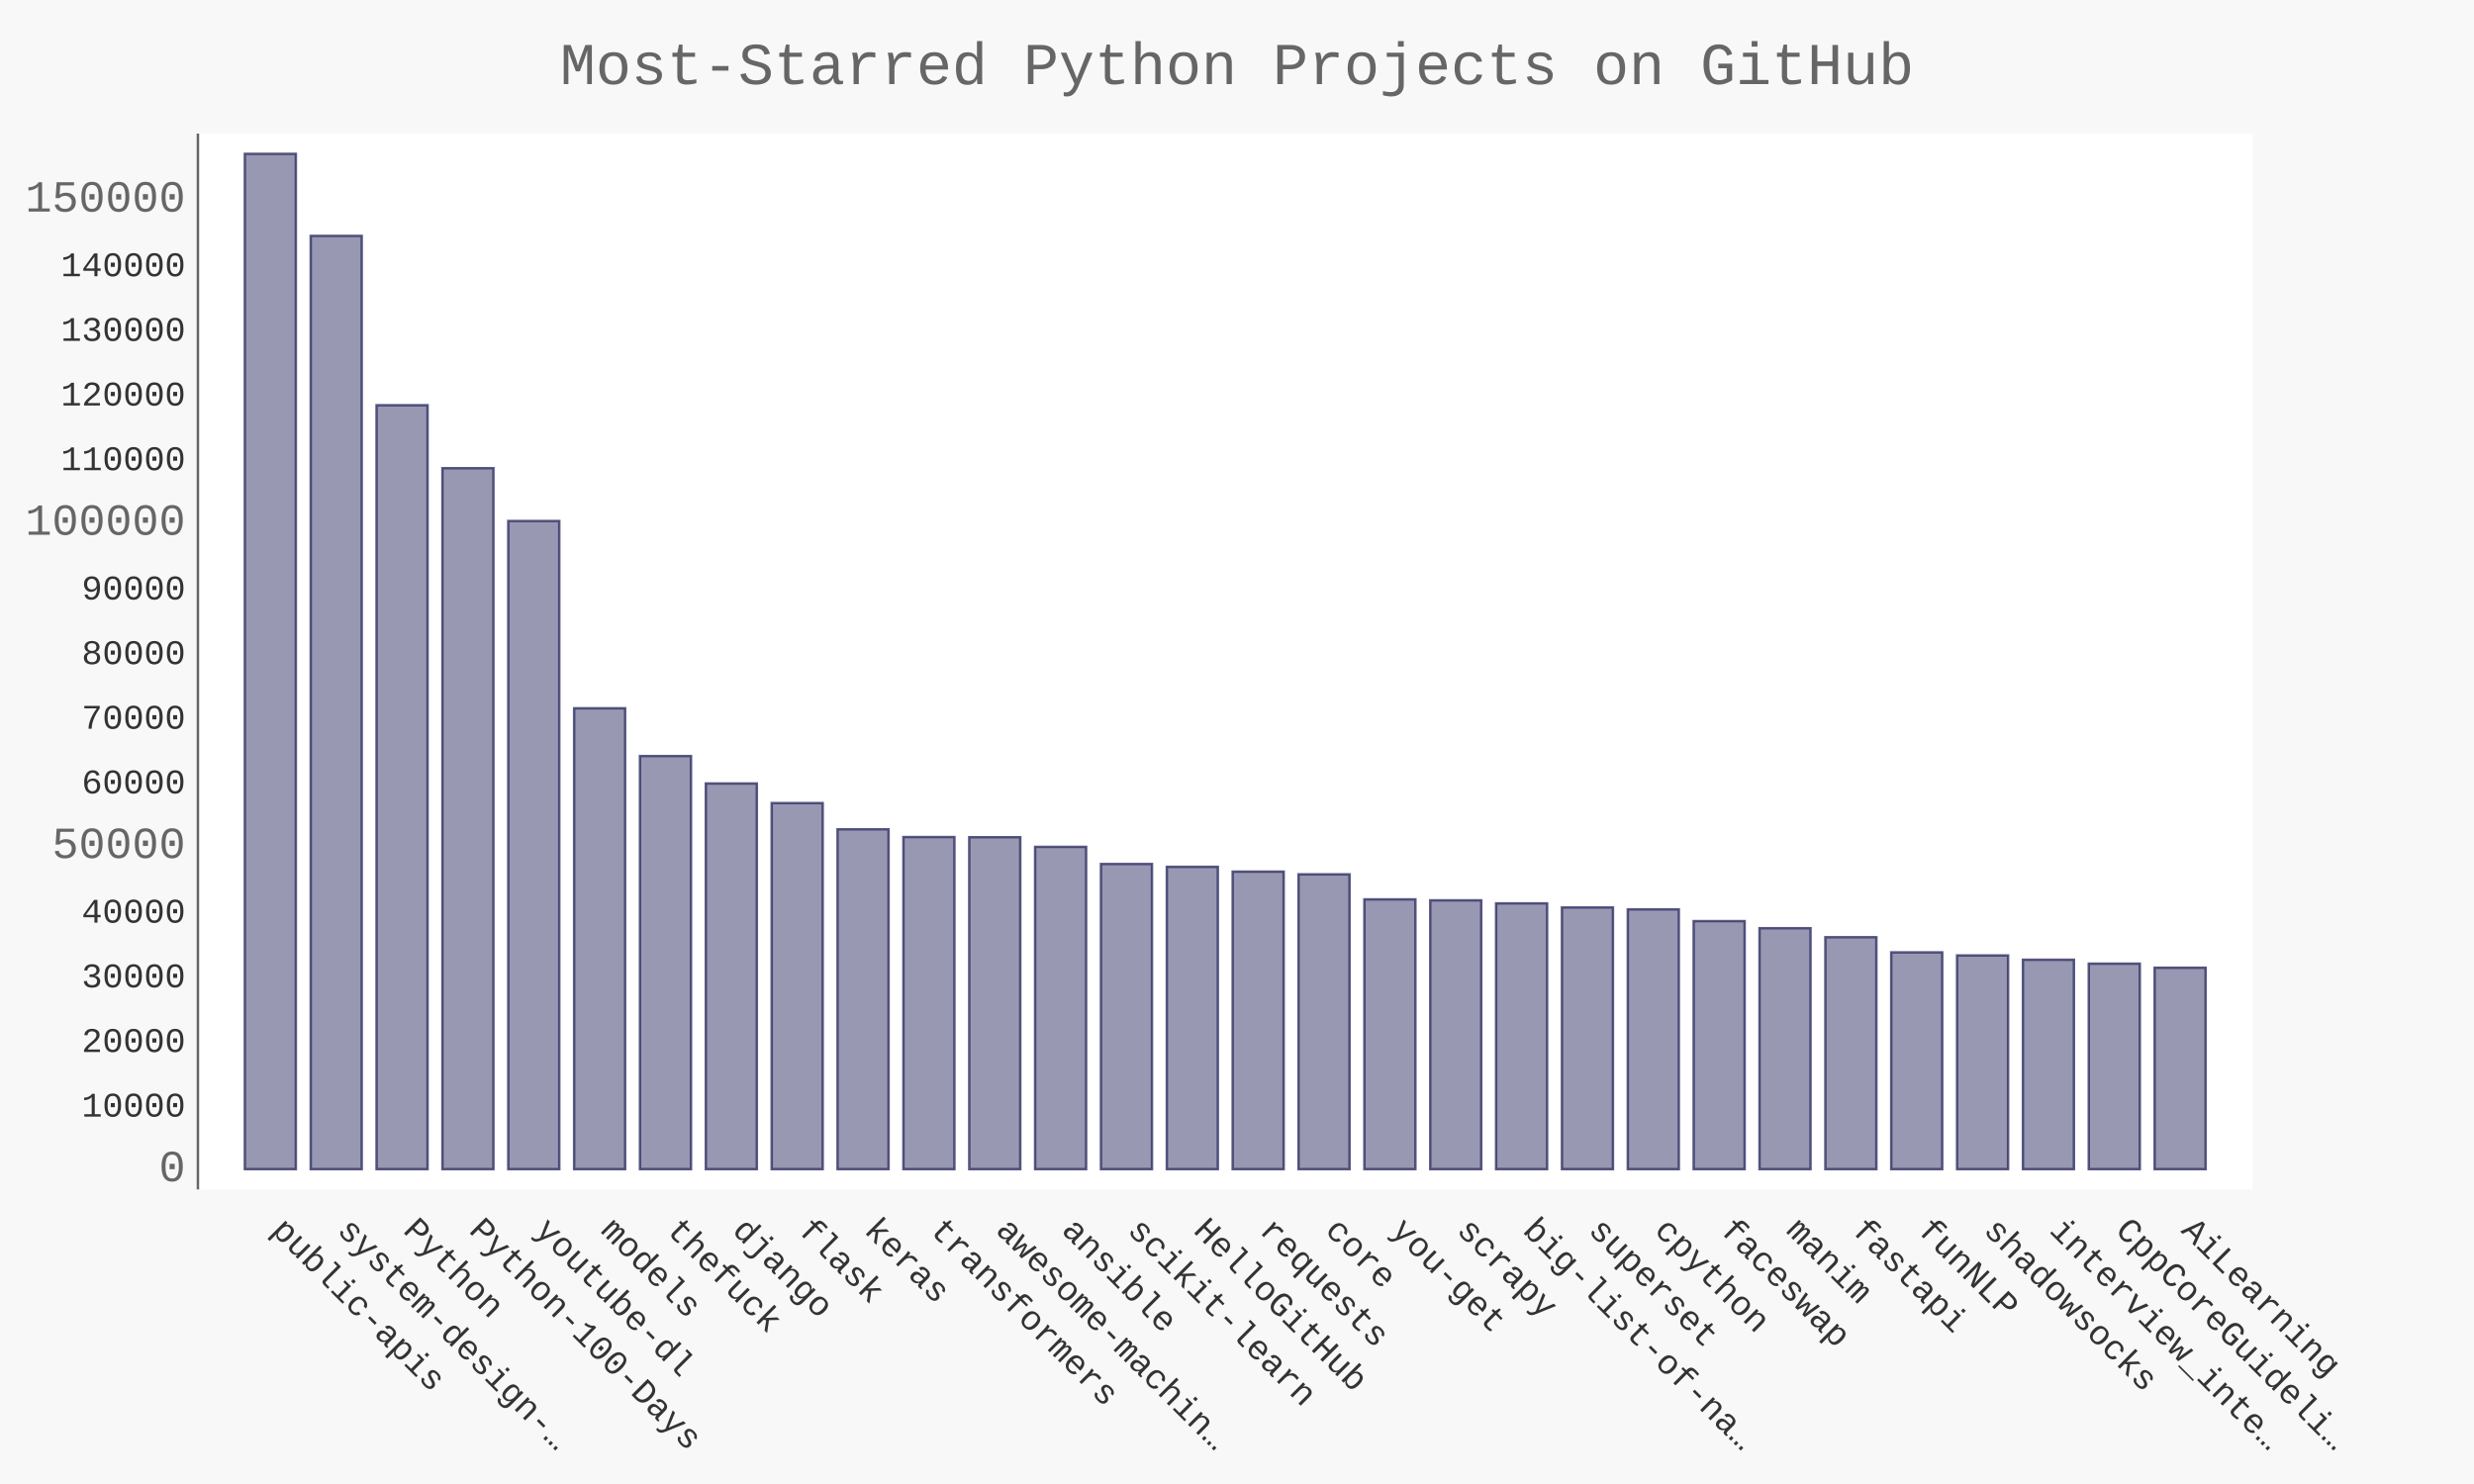
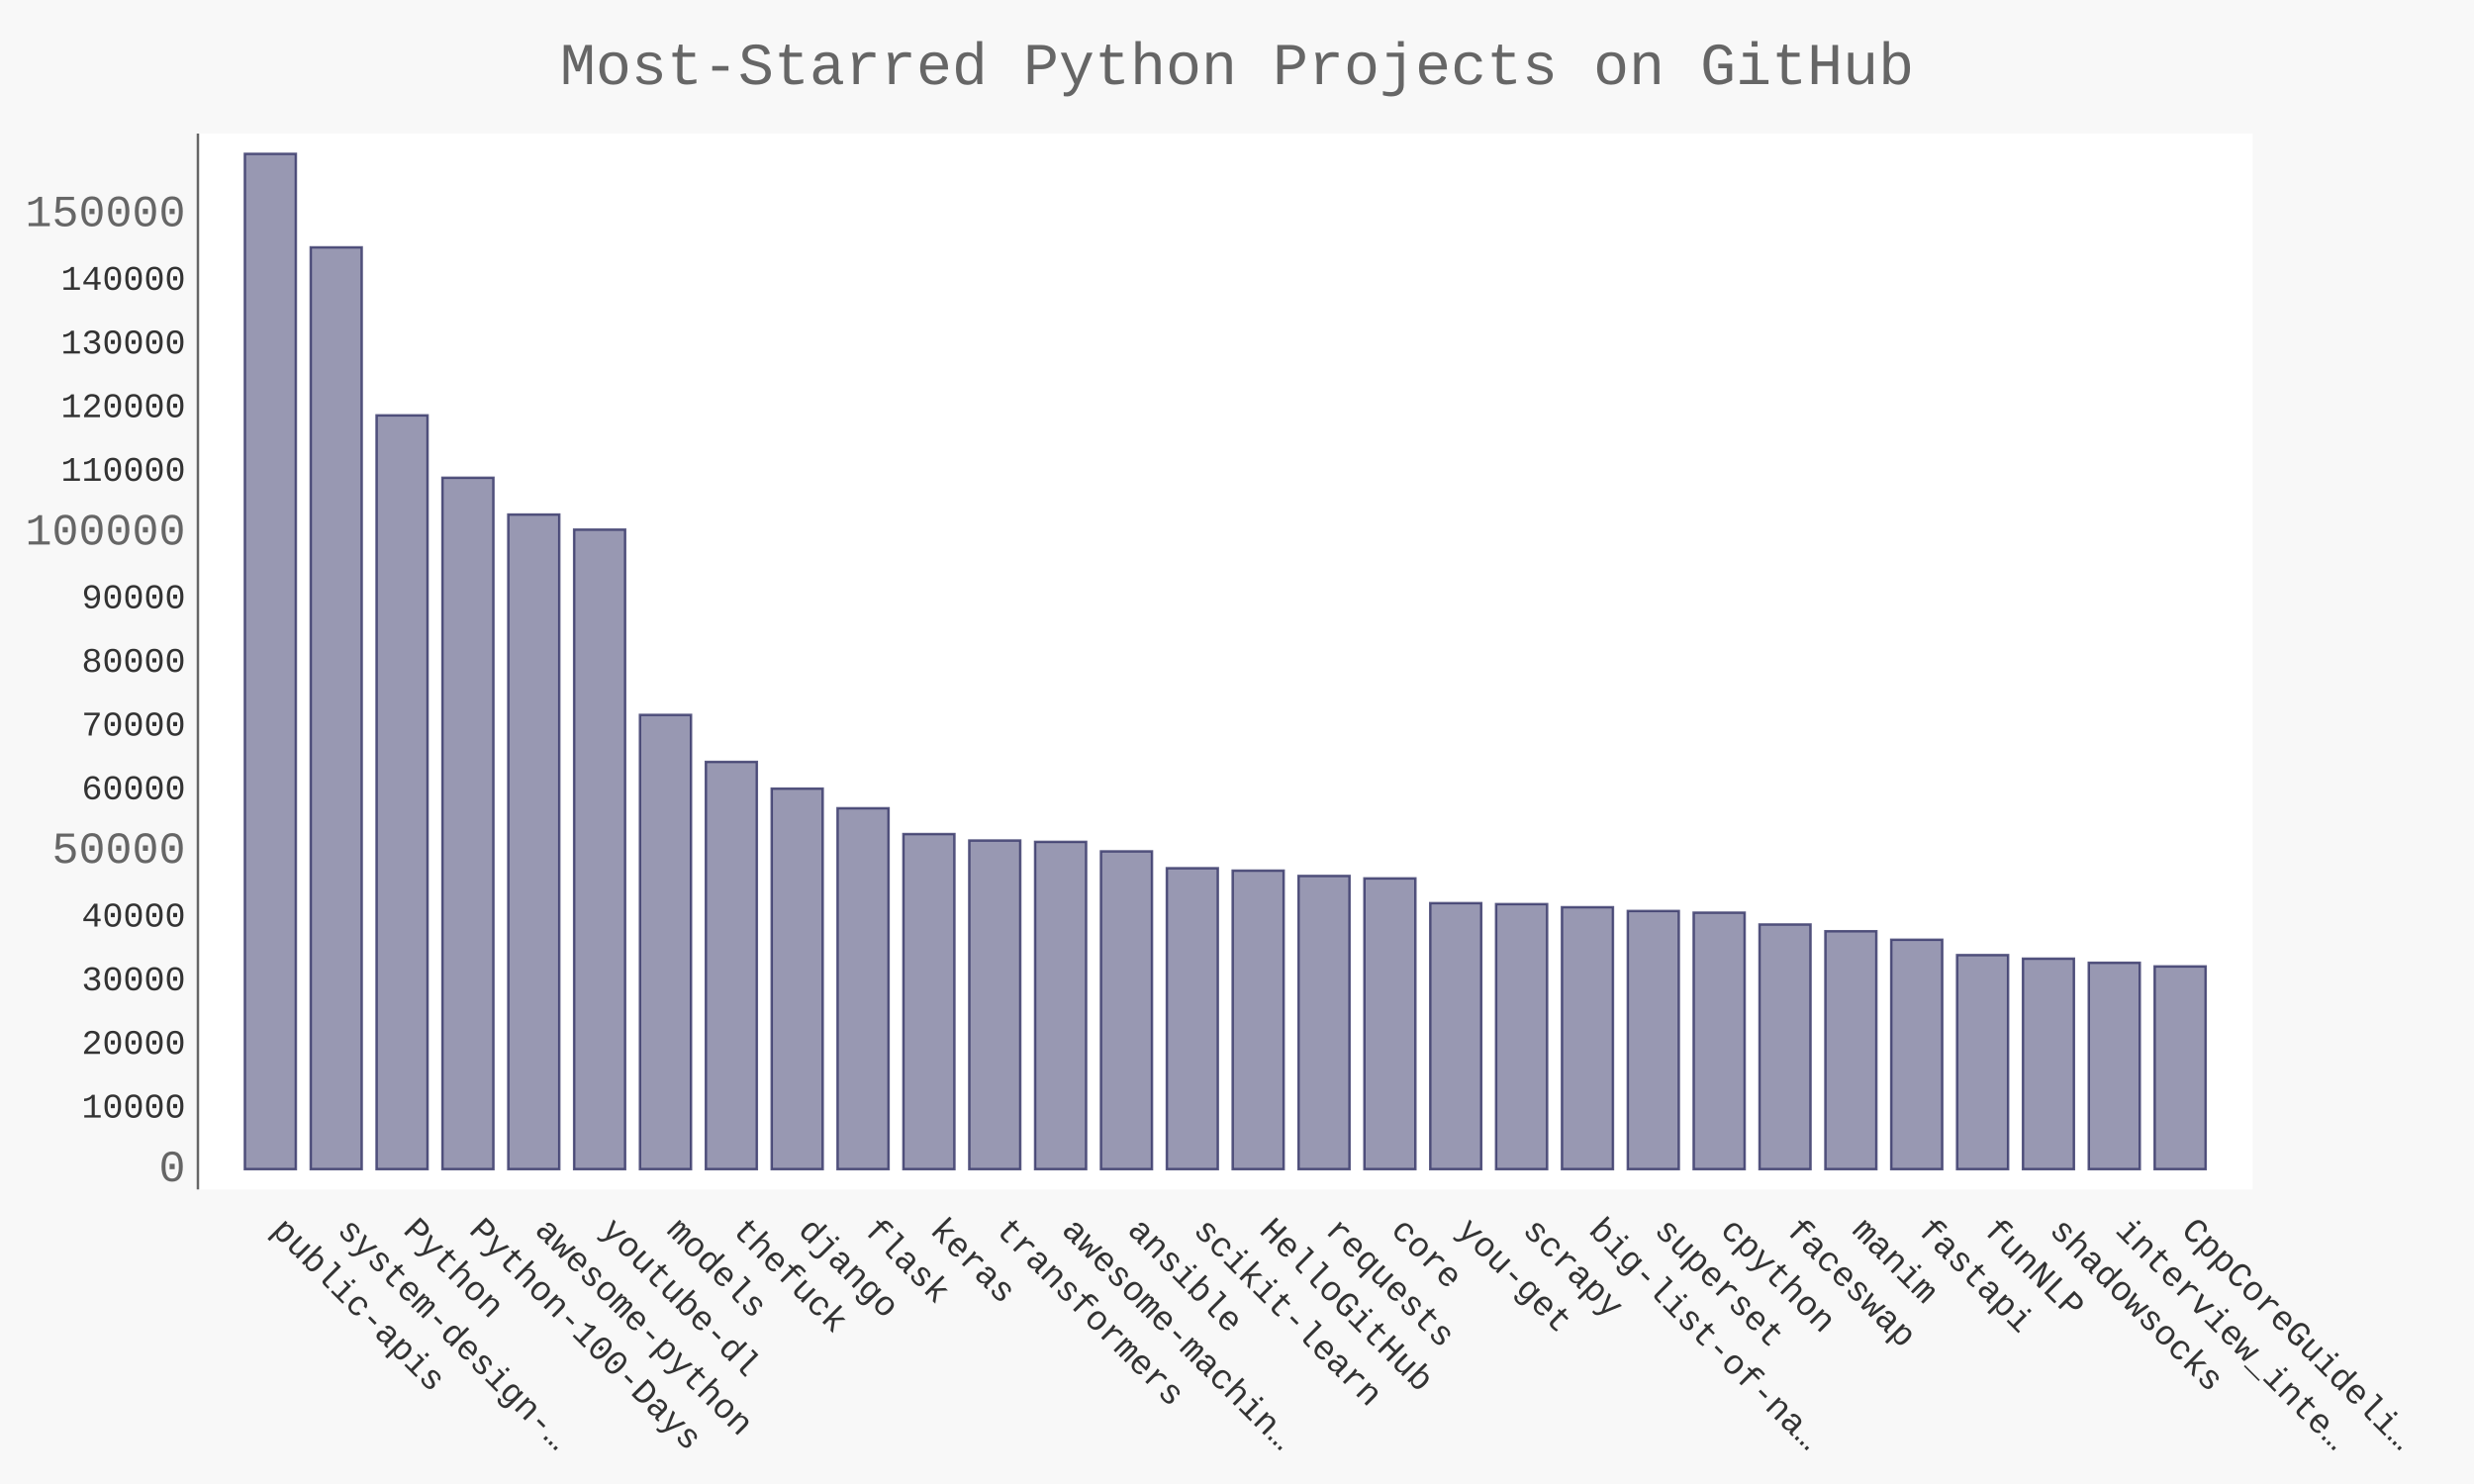
- <svg xmlns="http://www.w3.org/2000/svg" id="chart-263e5069-88b3-4579-a5ae-241a093ee21e" class="pygal-chart" viewBox="0 0 1000 600">
+ <svg xmlns="http://www.w3.org/2000/svg" id="chart-0db32cac-e9ad-4f4a-b0e7-c6069c69748c" class="pygal-chart" viewBox="0 0 1000 600">
  <defs>
-     <style type="text/css">#chart-263e5069-88b3-4579-a5ae-241a093ee21e{-webkit-user-select:none;-webkit-font-smoothing:antialiased;font-family:Consolas,"Liberation Mono",Menlo,Courier,monospace}#chart-263e5069-88b3-4579-a5ae-241a093ee21e .title{font-family:Consolas,"Liberation Mono",Menlo,Courier,monospace;font-size:24px}#chart-263e5069-88b3-4579-a5ae-241a093ee21e .legends .legend text{font-family:Consolas,"Liberation Mono",Menlo,Courier,monospace;font-size:14px}#chart-263e5069-88b3-4579-a5ae-241a093ee21e .axis text{font-family:Consolas,"Liberation Mono",Menlo,Courier,monospace;font-size:14px}#chart-263e5069-88b3-4579-a5ae-241a093ee21e .axis text.major{font-family:Consolas,"Liberation Mono",Menlo,Courier,monospace;font-size:18px}#chart-263e5069-88b3-4579-a5ae-241a093ee21e .text-overlay text.value{font-family:Consolas,"Liberation Mono",Menlo,Courier,monospace;font-size:16px}#chart-263e5069-88b3-4579-a5ae-241a093ee21e .text-overlay text.label{font-family:Consolas,"Liberation Mono",Menlo,Courier,monospace;font-size:10px}#chart-263e5069-88b3-4579-a5ae-241a093ee21e .tooltip{font-family:Consolas,"Liberation Mono",Menlo,Courier,monospace;font-size:14px}#chart-263e5069-88b3-4579-a5ae-241a093ee21e text.no_data{font-family:Consolas,"Liberation Mono",Menlo,Courier,monospace;font-size:64px}
- #chart-263e5069-88b3-4579-a5ae-241a093ee21e{background-color:#f8f8f8}#chart-263e5069-88b3-4579-a5ae-241a093ee21e path,#chart-263e5069-88b3-4579-a5ae-241a093ee21e line,#chart-263e5069-88b3-4579-a5ae-241a093ee21e rect,#chart-263e5069-88b3-4579-a5ae-241a093ee21e circle{-webkit-transition:250ms ease-in;-moz-transition:250ms ease-in;transition:250ms ease-in}#chart-263e5069-88b3-4579-a5ae-241a093ee21e .graph &gt; .background{fill:#f8f8f8}#chart-263e5069-88b3-4579-a5ae-241a093ee21e .plot &gt; .background{fill:#ffffff}#chart-263e5069-88b3-4579-a5ae-241a093ee21e .graph{fill:#333}#chart-263e5069-88b3-4579-a5ae-241a093ee21e text.no_data{fill:#666}#chart-263e5069-88b3-4579-a5ae-241a093ee21e .title{fill:#666}#chart-263e5069-88b3-4579-a5ae-241a093ee21e .legends .legend text{fill:#333}#chart-263e5069-88b3-4579-a5ae-241a093ee21e .legends .legend:hover text{fill:#666}#chart-263e5069-88b3-4579-a5ae-241a093ee21e .axis .line{stroke:#666}#chart-263e5069-88b3-4579-a5ae-241a093ee21e .axis .guide.line{stroke:rgba(0,0,0,0.5)}#chart-263e5069-88b3-4579-a5ae-241a093ee21e .axis .major.line{stroke:#333}#chart-263e5069-88b3-4579-a5ae-241a093ee21e .axis text.major{fill:#666}#chart-263e5069-88b3-4579-a5ae-241a093ee21e .axis.y .guides:hover .guide.line,#chart-263e5069-88b3-4579-a5ae-241a093ee21e .line-graph .axis.x .guides:hover .guide.line,#chart-263e5069-88b3-4579-a5ae-241a093ee21e .stackedline-graph .axis.x .guides:hover .guide.line,#chart-263e5069-88b3-4579-a5ae-241a093ee21e .xy-graph .axis.x .guides:hover .guide.line{stroke:#666}#chart-263e5069-88b3-4579-a5ae-241a093ee21e .axis .guides:hover text{fill:#666}#chart-263e5069-88b3-4579-a5ae-241a093ee21e .reactive{fill-opacity:.5;stroke-opacity:.8}#chart-263e5069-88b3-4579-a5ae-241a093ee21e .ci{stroke:#333}#chart-263e5069-88b3-4579-a5ae-241a093ee21e .reactive.active,#chart-263e5069-88b3-4579-a5ae-241a093ee21e .active .reactive{fill-opacity:.9;stroke-opacity:.9;stroke-width:4}#chart-263e5069-88b3-4579-a5ae-241a093ee21e .ci .reactive.active{stroke-width:1.5}#chart-263e5069-88b3-4579-a5ae-241a093ee21e .series text{fill:#666}#chart-263e5069-88b3-4579-a5ae-241a093ee21e .tooltip rect{fill:#ffffff;stroke:#666;-webkit-transition:opacity 250ms ease-in;-moz-transition:opacity 250ms ease-in;transition:opacity 250ms ease-in}#chart-263e5069-88b3-4579-a5ae-241a093ee21e .tooltip .label{fill:#333}#chart-263e5069-88b3-4579-a5ae-241a093ee21e .tooltip .label{fill:#333}#chart-263e5069-88b3-4579-a5ae-241a093ee21e .tooltip .legend{font-size:.8em;fill:rgba(0,0,0,0.5)}#chart-263e5069-88b3-4579-a5ae-241a093ee21e .tooltip .x_label{font-size:.6em;fill:#666}#chart-263e5069-88b3-4579-a5ae-241a093ee21e .tooltip .xlink{font-size:.5em;text-decoration:underline}#chart-263e5069-88b3-4579-a5ae-241a093ee21e .tooltip .value{font-size:1.5em}#chart-263e5069-88b3-4579-a5ae-241a093ee21e .bound{font-size:.5em}#chart-263e5069-88b3-4579-a5ae-241a093ee21e .max-value{font-size:.75em;fill:rgba(0,0,0,0.5)}#chart-263e5069-88b3-4579-a5ae-241a093ee21e .map-element{fill:#ffffff;stroke:rgba(0,0,0,0.5) !important}#chart-263e5069-88b3-4579-a5ae-241a093ee21e .map-element .reactive{fill-opacity:inherit;stroke-opacity:inherit}#chart-263e5069-88b3-4579-a5ae-241a093ee21e .color-0,#chart-263e5069-88b3-4579-a5ae-241a093ee21e .color-0 a:visited{stroke:#333366;fill:#333366}#chart-263e5069-88b3-4579-a5ae-241a093ee21e .text-overlay .color-0 text{fill:black}
- #chart-263e5069-88b3-4579-a5ae-241a093ee21e text.no_data{text-anchor:middle}#chart-263e5069-88b3-4579-a5ae-241a093ee21e .guide.line{fill:none}#chart-263e5069-88b3-4579-a5ae-241a093ee21e .centered{text-anchor:middle}#chart-263e5069-88b3-4579-a5ae-241a093ee21e .title{text-anchor:middle}#chart-263e5069-88b3-4579-a5ae-241a093ee21e .legends .legend text{fill-opacity:1}#chart-263e5069-88b3-4579-a5ae-241a093ee21e .axis.x text{text-anchor:middle}#chart-263e5069-88b3-4579-a5ae-241a093ee21e .axis.x:not(.web) text[transform]{text-anchor:start}#chart-263e5069-88b3-4579-a5ae-241a093ee21e .axis.x:not(.web) text[transform].backwards{text-anchor:end}#chart-263e5069-88b3-4579-a5ae-241a093ee21e .axis.y text{text-anchor:end}#chart-263e5069-88b3-4579-a5ae-241a093ee21e .axis.y text[transform].backwards{text-anchor:start}#chart-263e5069-88b3-4579-a5ae-241a093ee21e .axis.y2 text{text-anchor:start}#chart-263e5069-88b3-4579-a5ae-241a093ee21e .axis.y2 text[transform].backwards{text-anchor:end}#chart-263e5069-88b3-4579-a5ae-241a093ee21e .axis .guide.line{stroke-dasharray:4,4}#chart-263e5069-88b3-4579-a5ae-241a093ee21e .axis .major.guide.line{stroke-dasharray:6,6}#chart-263e5069-88b3-4579-a5ae-241a093ee21e .horizontal .axis.y .guide.line,#chart-263e5069-88b3-4579-a5ae-241a093ee21e .horizontal .axis.y2 .guide.line,#chart-263e5069-88b3-4579-a5ae-241a093ee21e .vertical .axis.x .guide.line{opacity:0}#chart-263e5069-88b3-4579-a5ae-241a093ee21e .horizontal .axis.always_show .guide.line,#chart-263e5069-88b3-4579-a5ae-241a093ee21e .vertical .axis.always_show .guide.line{opacity:1 !important}#chart-263e5069-88b3-4579-a5ae-241a093ee21e .axis.y .guides:hover .guide.line,#chart-263e5069-88b3-4579-a5ae-241a093ee21e .axis.y2 .guides:hover .guide.line,#chart-263e5069-88b3-4579-a5ae-241a093ee21e .axis.x .guides:hover .guide.line{opacity:1}#chart-263e5069-88b3-4579-a5ae-241a093ee21e .axis .guides:hover text{opacity:1}#chart-263e5069-88b3-4579-a5ae-241a093ee21e .nofill{fill:none}#chart-263e5069-88b3-4579-a5ae-241a093ee21e .subtle-fill{fill-opacity:.2}#chart-263e5069-88b3-4579-a5ae-241a093ee21e .dot{stroke-width:1px;fill-opacity:1}#chart-263e5069-88b3-4579-a5ae-241a093ee21e .dot.active{stroke-width:5px}#chart-263e5069-88b3-4579-a5ae-241a093ee21e .dot.negative{fill:transparent}#chart-263e5069-88b3-4579-a5ae-241a093ee21e text,#chart-263e5069-88b3-4579-a5ae-241a093ee21e tspan{stroke:none !important}#chart-263e5069-88b3-4579-a5ae-241a093ee21e .series text.active{opacity:1}#chart-263e5069-88b3-4579-a5ae-241a093ee21e .tooltip rect{fill-opacity:.95;stroke-width:.5}#chart-263e5069-88b3-4579-a5ae-241a093ee21e .tooltip text{fill-opacity:1}#chart-263e5069-88b3-4579-a5ae-241a093ee21e .showable{visibility:hidden}#chart-263e5069-88b3-4579-a5ae-241a093ee21e .showable.shown{visibility:visible}#chart-263e5069-88b3-4579-a5ae-241a093ee21e .gauge-background{fill:rgba(229,229,229,1);stroke:none}#chart-263e5069-88b3-4579-a5ae-241a093ee21e .bg-lines{stroke:#f8f8f8;stroke-width:2px}</style>
+     <style type="text/css">#chart-0db32cac-e9ad-4f4a-b0e7-c6069c69748c{-webkit-user-select:none;-webkit-font-smoothing:antialiased;font-family:Consolas,"Liberation Mono",Menlo,Courier,monospace}#chart-0db32cac-e9ad-4f4a-b0e7-c6069c69748c .title{font-family:Consolas,"Liberation Mono",Menlo,Courier,monospace;font-size:24px}#chart-0db32cac-e9ad-4f4a-b0e7-c6069c69748c .legends .legend text{font-family:Consolas,"Liberation Mono",Menlo,Courier,monospace;font-size:14px}#chart-0db32cac-e9ad-4f4a-b0e7-c6069c69748c .axis text{font-family:Consolas,"Liberation Mono",Menlo,Courier,monospace;font-size:14px}#chart-0db32cac-e9ad-4f4a-b0e7-c6069c69748c .axis text.major{font-family:Consolas,"Liberation Mono",Menlo,Courier,monospace;font-size:18px}#chart-0db32cac-e9ad-4f4a-b0e7-c6069c69748c .text-overlay text.value{font-family:Consolas,"Liberation Mono",Menlo,Courier,monospace;font-size:16px}#chart-0db32cac-e9ad-4f4a-b0e7-c6069c69748c .text-overlay text.label{font-family:Consolas,"Liberation Mono",Menlo,Courier,monospace;font-size:10px}#chart-0db32cac-e9ad-4f4a-b0e7-c6069c69748c .tooltip{font-family:Consolas,"Liberation Mono",Menlo,Courier,monospace;font-size:14px}#chart-0db32cac-e9ad-4f4a-b0e7-c6069c69748c text.no_data{font-family:Consolas,"Liberation Mono",Menlo,Courier,monospace;font-size:64px}
+ #chart-0db32cac-e9ad-4f4a-b0e7-c6069c69748c{background-color:#f8f8f8}#chart-0db32cac-e9ad-4f4a-b0e7-c6069c69748c path,#chart-0db32cac-e9ad-4f4a-b0e7-c6069c69748c line,#chart-0db32cac-e9ad-4f4a-b0e7-c6069c69748c rect,#chart-0db32cac-e9ad-4f4a-b0e7-c6069c69748c circle{-webkit-transition:250ms ease-in;-moz-transition:250ms ease-in;transition:250ms ease-in}#chart-0db32cac-e9ad-4f4a-b0e7-c6069c69748c .graph &gt; .background{fill:#f8f8f8}#chart-0db32cac-e9ad-4f4a-b0e7-c6069c69748c .plot &gt; .background{fill:#ffffff}#chart-0db32cac-e9ad-4f4a-b0e7-c6069c69748c .graph{fill:#333}#chart-0db32cac-e9ad-4f4a-b0e7-c6069c69748c text.no_data{fill:#666}#chart-0db32cac-e9ad-4f4a-b0e7-c6069c69748c .title{fill:#666}#chart-0db32cac-e9ad-4f4a-b0e7-c6069c69748c .legends .legend text{fill:#333}#chart-0db32cac-e9ad-4f4a-b0e7-c6069c69748c .legends .legend:hover text{fill:#666}#chart-0db32cac-e9ad-4f4a-b0e7-c6069c69748c .axis .line{stroke:#666}#chart-0db32cac-e9ad-4f4a-b0e7-c6069c69748c .axis .guide.line{stroke:rgba(0,0,0,0.5)}#chart-0db32cac-e9ad-4f4a-b0e7-c6069c69748c .axis .major.line{stroke:#333}#chart-0db32cac-e9ad-4f4a-b0e7-c6069c69748c .axis text.major{fill:#666}#chart-0db32cac-e9ad-4f4a-b0e7-c6069c69748c .axis.y .guides:hover .guide.line,#chart-0db32cac-e9ad-4f4a-b0e7-c6069c69748c .line-graph .axis.x .guides:hover .guide.line,#chart-0db32cac-e9ad-4f4a-b0e7-c6069c69748c .stackedline-graph .axis.x .guides:hover .guide.line,#chart-0db32cac-e9ad-4f4a-b0e7-c6069c69748c .xy-graph .axis.x .guides:hover .guide.line{stroke:#666}#chart-0db32cac-e9ad-4f4a-b0e7-c6069c69748c .axis .guides:hover text{fill:#666}#chart-0db32cac-e9ad-4f4a-b0e7-c6069c69748c .reactive{fill-opacity:.5;stroke-opacity:.8}#chart-0db32cac-e9ad-4f4a-b0e7-c6069c69748c .ci{stroke:#333}#chart-0db32cac-e9ad-4f4a-b0e7-c6069c69748c .reactive.active,#chart-0db32cac-e9ad-4f4a-b0e7-c6069c69748c .active .reactive{fill-opacity:.9;stroke-opacity:.9;stroke-width:4}#chart-0db32cac-e9ad-4f4a-b0e7-c6069c69748c .ci .reactive.active{stroke-width:1.5}#chart-0db32cac-e9ad-4f4a-b0e7-c6069c69748c .series text{fill:#666}#chart-0db32cac-e9ad-4f4a-b0e7-c6069c69748c .tooltip rect{fill:#ffffff;stroke:#666;-webkit-transition:opacity 250ms ease-in;-moz-transition:opacity 250ms ease-in;transition:opacity 250ms ease-in}#chart-0db32cac-e9ad-4f4a-b0e7-c6069c69748c .tooltip .label{fill:#333}#chart-0db32cac-e9ad-4f4a-b0e7-c6069c69748c .tooltip .label{fill:#333}#chart-0db32cac-e9ad-4f4a-b0e7-c6069c69748c .tooltip .legend{font-size:.8em;fill:rgba(0,0,0,0.5)}#chart-0db32cac-e9ad-4f4a-b0e7-c6069c69748c .tooltip .x_label{font-size:.6em;fill:#666}#chart-0db32cac-e9ad-4f4a-b0e7-c6069c69748c .tooltip .xlink{font-size:.5em;text-decoration:underline}#chart-0db32cac-e9ad-4f4a-b0e7-c6069c69748c .tooltip .value{font-size:1.5em}#chart-0db32cac-e9ad-4f4a-b0e7-c6069c69748c .bound{font-size:.5em}#chart-0db32cac-e9ad-4f4a-b0e7-c6069c69748c .max-value{font-size:.75em;fill:rgba(0,0,0,0.5)}#chart-0db32cac-e9ad-4f4a-b0e7-c6069c69748c .map-element{fill:#ffffff;stroke:rgba(0,0,0,0.5) !important}#chart-0db32cac-e9ad-4f4a-b0e7-c6069c69748c .map-element .reactive{fill-opacity:inherit;stroke-opacity:inherit}#chart-0db32cac-e9ad-4f4a-b0e7-c6069c69748c .color-0,#chart-0db32cac-e9ad-4f4a-b0e7-c6069c69748c .color-0 a:visited{stroke:#333366;fill:#333366}#chart-0db32cac-e9ad-4f4a-b0e7-c6069c69748c .text-overlay .color-0 text{fill:black}
+ #chart-0db32cac-e9ad-4f4a-b0e7-c6069c69748c text.no_data{text-anchor:middle}#chart-0db32cac-e9ad-4f4a-b0e7-c6069c69748c .guide.line{fill:none}#chart-0db32cac-e9ad-4f4a-b0e7-c6069c69748c .centered{text-anchor:middle}#chart-0db32cac-e9ad-4f4a-b0e7-c6069c69748c .title{text-anchor:middle}#chart-0db32cac-e9ad-4f4a-b0e7-c6069c69748c .legends .legend text{fill-opacity:1}#chart-0db32cac-e9ad-4f4a-b0e7-c6069c69748c .axis.x text{text-anchor:middle}#chart-0db32cac-e9ad-4f4a-b0e7-c6069c69748c .axis.x:not(.web) text[transform]{text-anchor:start}#chart-0db32cac-e9ad-4f4a-b0e7-c6069c69748c .axis.x:not(.web) text[transform].backwards{text-anchor:end}#chart-0db32cac-e9ad-4f4a-b0e7-c6069c69748c .axis.y text{text-anchor:end}#chart-0db32cac-e9ad-4f4a-b0e7-c6069c69748c .axis.y text[transform].backwards{text-anchor:start}#chart-0db32cac-e9ad-4f4a-b0e7-c6069c69748c .axis.y2 text{text-anchor:start}#chart-0db32cac-e9ad-4f4a-b0e7-c6069c69748c .axis.y2 text[transform].backwards{text-anchor:end}#chart-0db32cac-e9ad-4f4a-b0e7-c6069c69748c .axis .guide.line{stroke-dasharray:4,4}#chart-0db32cac-e9ad-4f4a-b0e7-c6069c69748c .axis .major.guide.line{stroke-dasharray:6,6}#chart-0db32cac-e9ad-4f4a-b0e7-c6069c69748c .horizontal .axis.y .guide.line,#chart-0db32cac-e9ad-4f4a-b0e7-c6069c69748c .horizontal .axis.y2 .guide.line,#chart-0db32cac-e9ad-4f4a-b0e7-c6069c69748c .vertical .axis.x .guide.line{opacity:0}#chart-0db32cac-e9ad-4f4a-b0e7-c6069c69748c .horizontal .axis.always_show .guide.line,#chart-0db32cac-e9ad-4f4a-b0e7-c6069c69748c .vertical .axis.always_show .guide.line{opacity:1 !important}#chart-0db32cac-e9ad-4f4a-b0e7-c6069c69748c .axis.y .guides:hover .guide.line,#chart-0db32cac-e9ad-4f4a-b0e7-c6069c69748c .axis.y2 .guides:hover .guide.line,#chart-0db32cac-e9ad-4f4a-b0e7-c6069c69748c .axis.x .guides:hover .guide.line{opacity:1}#chart-0db32cac-e9ad-4f4a-b0e7-c6069c69748c .axis .guides:hover text{opacity:1}#chart-0db32cac-e9ad-4f4a-b0e7-c6069c69748c .nofill{fill:none}#chart-0db32cac-e9ad-4f4a-b0e7-c6069c69748c .subtle-fill{fill-opacity:.2}#chart-0db32cac-e9ad-4f4a-b0e7-c6069c69748c .dot{stroke-width:1px;fill-opacity:1}#chart-0db32cac-e9ad-4f4a-b0e7-c6069c69748c .dot.active{stroke-width:5px}#chart-0db32cac-e9ad-4f4a-b0e7-c6069c69748c .dot.negative{fill:transparent}#chart-0db32cac-e9ad-4f4a-b0e7-c6069c69748c text,#chart-0db32cac-e9ad-4f4a-b0e7-c6069c69748c tspan{stroke:none !important}#chart-0db32cac-e9ad-4f4a-b0e7-c6069c69748c .series text.active{opacity:1}#chart-0db32cac-e9ad-4f4a-b0e7-c6069c69748c .tooltip rect{fill-opacity:.95;stroke-width:.5}#chart-0db32cac-e9ad-4f4a-b0e7-c6069c69748c .tooltip text{fill-opacity:1}#chart-0db32cac-e9ad-4f4a-b0e7-c6069c69748c .showable{visibility:hidden}#chart-0db32cac-e9ad-4f4a-b0e7-c6069c69748c .showable.shown{visibility:visible}#chart-0db32cac-e9ad-4f4a-b0e7-c6069c69748c .gauge-background{fill:rgba(229,229,229,1);stroke:none}#chart-0db32cac-e9ad-4f4a-b0e7-c6069c69748c .bg-lines{stroke:#f8f8f8;stroke-width:2px}</style>
  </defs>
  <g class="graph bar-graph vertical">
    <rect x="0" y="0" width="1000" height="600" class="background" />
    <g transform="translate(80, 54)" class="plot">
      <rect x="0" y="0" width="830.505" height="426.905" class="background" />
      <g class="axis y">
        <g class="guides">
          <text x="-5" y="423.595" class="major">0</text>
        </g>
        <g class="guides">
-           <text x="-5" y="397.458" class="">10000</text>
-         </g>
-         <g class="guides">
-           <text x="-5" y="371.322" class="">20000</text>
-         </g>
-         <g class="guides">
-           <text x="-5" y="345.185" class="">30000</text>
-         </g>
-         <g class="guides">
-           <text x="-5" y="319.049" class="">40000</text>
-         </g>
-         <g class="guides">
-           <text x="-5" y="292.912" class="major">50000</text>
-         </g>
-         <g class="guides">
-           <text x="-5" y="266.775" class="">60000</text>
-         </g>
-         <g class="guides">
-           <text x="-5" y="240.639" class="">70000</text>
-         </g>
-         <g class="guides">
-           <text x="-5" y="214.502" class="">80000</text>
-         </g>
-         <g class="guides">
-           <text x="-5" y="188.366" class="">90000</text>
-         </g>
-         <g class="guides">
-           <text x="-5" y="162.229" class="major">100000</text>
-         </g>
-         <g class="guides">
-           <text x="-5" y="136.093" class="">110000</text>
-         </g>
-         <g class="guides">
-           <text x="-5" y="109.956" class="">120000</text>
-         </g>
-         <g class="guides">
-           <text x="-5" y="83.82" class="">130000</text>
-         </g>
-         <g class="guides">
-           <text x="-5" y="57.683" class="">140000</text>
-         </g>
-         <g class="guides">
-           <text x="-5" y="31.546" class="major">150000</text>
+           <text x="-5" y="397.851" class="">10000</text>
+         </g>
+         <g class="guides">
+           <text x="-5" y="372.106" class="">20000</text>
+         </g>
+         <g class="guides">
+           <text x="-5" y="346.362" class="">30000</text>
+         </g>
+         <g class="guides">
+           <text x="-5" y="320.618" class="">40000</text>
+         </g>
+         <g class="guides">
+           <text x="-5" y="294.873" class="major">50000</text>
+         </g>
+         <g class="guides">
+           <text x="-5" y="269.129" class="">60000</text>
+         </g>
+         <g class="guides">
+           <text x="-5" y="243.385" class="">70000</text>
+         </g>
+         <g class="guides">
+           <text x="-5" y="217.64" class="">80000</text>
+         </g>
+         <g class="guides">
+           <text x="-5" y="191.896" class="">90000</text>
+         </g>
+         <g class="guides">
+           <text x="-5" y="166.152" class="major">100000</text>
+         </g>
+         <g class="guides">
+           <text x="-5" y="140.408" class="">110000</text>
+         </g>
+         <g class="guides">
+           <text x="-5" y="114.663" class="">120000</text>
+         </g>
+         <g class="guides">
+           <text x="-5" y="88.919" class="">130000</text>
+         </g>
+         <g class="guides">
+           <text x="-5" y="63.175" class="">140000</text>
+         </g>
+         <g class="guides">
+           <text x="-5" y="37.43" class="major">150000</text>
        </g>
      </g>
      <g class="axis x">
        <path d="M0 0 v426.905" class="line" />
        <g class="guides">
          <path d="M29.281 0 v426.905" class="guide line" />
          <text x="29.281" y="443.905" class="" transform="rotate(45 29.28061 443.9045)">public-apis</text>
        </g>
        <g class="guides">
          <path d="M55.899 0 v426.905" class="guide line" />
          <text x="55.899" y="443.905" class="" transform="rotate(45 55.89934 443.9045)">system-design-…</text>
        </g>
        <g class="guides">
          <path d="M82.518 0 v426.905" class="guide line" />
          <text x="82.518" y="443.905" class="" transform="rotate(45 82.51808 443.9045)">Python</text>
        </g>
        <g class="guides">
          <path d="M109.137 0 v426.905" class="guide line" />
          <text x="109.137" y="443.905" class="" transform="rotate(45 109.1368 443.9045)">Python-100-Days</text>
        </g>
        <g class="guides">
          <path d="M135.756 0 v426.905" class="guide line" />
-           <text x="135.756" y="443.905" class="" transform="rotate(45 135.7556 443.9045)">youtube-dl</text>
+           <text x="135.756" y="443.905" class="" transform="rotate(45 135.7556 443.9045)">awesome-python</text>
        </g>
        <g class="guides">
          <path d="M162.374 0 v426.905" class="guide line" />
-           <text x="162.374" y="443.905" class="" transform="rotate(45 162.3743 443.9045)">models</text>
+           <text x="162.374" y="443.905" class="" transform="rotate(45 162.3743 443.9045)">youtube-dl</text>
        </g>
        <g class="guides">
          <path d="M188.993 0 v426.905" class="guide line" />
-           <text x="188.993" y="443.905" class="" transform="rotate(45 188.993 443.9045)">thefuck</text>
+           <text x="188.993" y="443.905" class="" transform="rotate(45 188.993 443.9045)">models</text>
        </g>
        <g class="guides">
          <path d="M215.612 0 v426.905" class="guide line" />
-           <text x="215.612" y="443.905" class="" transform="rotate(45 215.6118 443.9045)">django</text>
+           <text x="215.612" y="443.905" class="" transform="rotate(45 215.6118 443.9045)">thefuck</text>
        </g>
        <g class="guides">
          <path d="M242.23 0 v426.905" class="guide line" />
-           <text x="242.23" y="443.905" class="" transform="rotate(45 242.2305 443.9045)">flask</text>
+           <text x="242.23" y="443.905" class="" transform="rotate(45 242.2305 443.9045)">django</text>
        </g>
        <g class="guides">
          <path d="M268.849 0 v426.905" class="guide line" />
-           <text x="268.849" y="443.905" class="" transform="rotate(45 268.8492 443.9045)">keras</text>
+           <text x="268.849" y="443.905" class="" transform="rotate(45 268.8492 443.9045)">flask</text>
        </g>
        <g class="guides">
          <path d="M295.468 0 v426.905" class="guide line" />
-           <text x="295.468" y="443.905" class="" transform="rotate(45 295.468 443.9045)">transformers</text>
+           <text x="295.468" y="443.905" class="" transform="rotate(45 295.468 443.9045)">keras</text>
        </g>
        <g class="guides">
          <path d="M322.087 0 v426.905" class="guide line" />
-           <text x="322.087" y="443.905" class="" transform="rotate(45 322.0867 443.9045)">awesome-machin…</text>
+           <text x="322.087" y="443.905" class="" transform="rotate(45 322.0867 443.9045)">transformers</text>
        </g>
        <g class="guides">
          <path d="M348.705 0 v426.905" class="guide line" />
-           <text x="348.705" y="443.905" class="" transform="rotate(45 348.7054 443.9045)">ansible</text>
+           <text x="348.705" y="443.905" class="" transform="rotate(45 348.7054 443.9045)">awesome-machin…</text>
        </g>
        <g class="guides">
          <path d="M375.324 0 v426.905" class="guide line" />
-           <text x="375.324" y="443.905" class="" transform="rotate(45 375.3242 443.9045)">scikit-learn</text>
+           <text x="375.324" y="443.905" class="" transform="rotate(45 375.3242 443.9045)">ansible</text>
        </g>
        <g class="guides">
          <path d="M401.943 0 v426.905" class="guide line" />
-           <text x="401.943" y="443.905" class="" transform="rotate(45 401.9429 443.9045)">HelloGitHub</text>
+           <text x="401.943" y="443.905" class="" transform="rotate(45 401.9429 443.9045)">scikit-learn</text>
        </g>
        <g class="guides">
          <path d="M428.562 0 v426.905" class="guide line" />
-           <text x="428.562" y="443.905" class="" transform="rotate(45 428.5616 443.9045)">requests</text>
+           <text x="428.562" y="443.905" class="" transform="rotate(45 428.5616 443.9045)">HelloGitHub</text>
        </g>
        <g class="guides">
          <path d="M455.18 0 v426.905" class="guide line" />
-           <text x="455.18" y="443.905" class="" transform="rotate(45 455.1804 443.9045)">core</text>
+           <text x="455.18" y="443.905" class="" transform="rotate(45 455.1804 443.9045)">requests</text>
        </g>
        <g class="guides">
          <path d="M481.799 0 v426.905" class="guide line" />
-           <text x="481.799" y="443.905" class="" transform="rotate(45 481.7991 443.9045)">you-get</text>
+           <text x="481.799" y="443.905" class="" transform="rotate(45 481.7991 443.9045)">core</text>
        </g>
        <g class="guides">
          <path d="M508.418 0 v426.905" class="guide line" />
-           <text x="508.418" y="443.905" class="" transform="rotate(45 508.4178 443.9045)">scrapy</text>
+           <text x="508.418" y="443.905" class="" transform="rotate(45 508.4178 443.9045)">you-get</text>
        </g>
        <g class="guides">
          <path d="M535.037 0 v426.905" class="guide line" />
-           <text x="535.037" y="443.905" class="" transform="rotate(45 535.0366 443.9045)">big-list-of-na…</text>
+           <text x="535.037" y="443.905" class="" transform="rotate(45 535.0366 443.9045)">scrapy</text>
        </g>
        <g class="guides">
          <path d="M561.655 0 v426.905" class="guide line" />
-           <text x="561.655" y="443.905" class="" transform="rotate(45 561.6553 443.9045)">superset</text>
+           <text x="561.655" y="443.905" class="" transform="rotate(45 561.6553 443.9045)">big-list-of-na…</text>
        </g>
        <g class="guides">
          <path d="M588.274 0 v426.905" class="guide line" />
-           <text x="588.274" y="443.905" class="" transform="rotate(45 588.2741 443.9045)">cpython</text>
+           <text x="588.274" y="443.905" class="" transform="rotate(45 588.2741 443.9045)">superset</text>
        </g>
        <g class="guides">
          <path d="M614.893 0 v426.905" class="guide line" />
-           <text x="614.893" y="443.905" class="" transform="rotate(45 614.8928 443.9045)">faceswap</text>
+           <text x="614.893" y="443.905" class="" transform="rotate(45 614.8928 443.9045)">cpython</text>
        </g>
        <g class="guides">
          <path d="M641.512 0 v426.905" class="guide line" />
-           <text x="641.512" y="443.905" class="" transform="rotate(45 641.5115 443.9045)">manim</text>
+           <text x="641.512" y="443.905" class="" transform="rotate(45 641.5115 443.9045)">faceswap</text>
        </g>
        <g class="guides">
          <path d="M668.13 0 v426.905" class="guide line" />
-           <text x="668.13" y="443.905" class="" transform="rotate(45 668.1303 443.9045)">fastapi</text>
+           <text x="668.13" y="443.905" class="" transform="rotate(45 668.1303 443.9045)">manim</text>
        </g>
        <g class="guides">
          <path d="M694.749 0 v426.905" class="guide line" />
-           <text x="694.749" y="443.905" class="" transform="rotate(45 694.749 443.9045)">funNLP</text>
+           <text x="694.749" y="443.905" class="" transform="rotate(45 694.749 443.9045)">fastapi</text>
        </g>
        <g class="guides">
          <path d="M721.368 0 v426.905" class="guide line" />
-           <text x="721.368" y="443.905" class="" transform="rotate(45 721.3677 443.9045)">shadowsocks</text>
+           <text x="721.368" y="443.905" class="" transform="rotate(45 721.3677 443.9045)">funNLP</text>
        </g>
        <g class="guides">
          <path d="M747.986 0 v426.905" class="guide line" />
-           <text x="747.986" y="443.905" class="" transform="rotate(45 747.9865 443.9045)">interview_inte…</text>
+           <text x="747.986" y="443.905" class="" transform="rotate(45 747.9865 443.9045)">shadowsocks</text>
        </g>
        <g class="guides">
          <path d="M774.605 0 v426.905" class="guide line" />
-           <text x="774.605" y="443.905" class="" transform="rotate(45 774.6052 443.9045)">CppCoreGuideli…</text>
+           <text x="774.605" y="443.905" class="" transform="rotate(45 774.6052 443.9045)">interview_inte…</text>
        </g>
        <g class="guides">
          <path d="M801.224 0 v426.905" class="guide line" />
-           <text x="801.224" y="443.905" class="" transform="rotate(45 801.2239 443.9045)">AiLearning</text>
+           <text x="801.224" y="443.905" class="" transform="rotate(45 801.2239 443.9045)">CppCoreGuideli…</text>
        </g>
      </g>
      <g class="series serie-0 color-0">
        <g class="bars">
          <g class="bar">
            <rect x="18.974" y="8.21" rx="0" ry="0" width="20.614" height="410.485" class="rect reactive tooltip-trigger" />
          </g>
          <g class="bar">
-             <rect x="45.593" y="41.38" rx="0" ry="0" width="20.614" height="377.315" class="rect reactive tooltip-trigger" />
-           </g>
-           <g class="bar">
-             <rect x="72.211" y="109.839" rx="0" ry="0" width="20.614" height="308.856" class="rect reactive tooltip-trigger" />
-           </g>
-           <g class="bar">
-             <rect x="98.83" y="135.294" rx="0" ry="0" width="20.614" height="283.401" class="rect reactive tooltip-trigger" />
-           </g>
-           <g class="bar">
-             <rect x="125.449" y="156.65" rx="0" ry="0" width="20.614" height="262.045" class="rect reactive tooltip-trigger" />
-           </g>
-           <g class="bar">
-             <rect x="152.068" y="232.367" rx="0" ry="0" width="20.614" height="186.328" class="rect reactive tooltip-trigger" />
-           </g>
-           <g class="bar">
-             <rect x="178.686" y="251.682" rx="0" ry="0" width="20.614" height="167.013" class="rect reactive tooltip-trigger" />
-           </g>
-           <g class="bar">
-             <rect x="205.305" y="262.777" rx="0" ry="0" width="20.614" height="155.918" class="rect reactive tooltip-trigger" />
-           </g>
-           <g class="bar">
-             <rect x="231.924" y="270.699" rx="0" ry="0" width="20.614" height="147.996" class="rect reactive tooltip-trigger" />
-           </g>
-           <g class="bar">
-             <rect x="258.542" y="281.292" rx="0" ry="0" width="20.614" height="137.403" class="rect reactive tooltip-trigger" />
-           </g>
-           <g class="bar">
-             <rect x="285.161" y="284.426" rx="0" ry="0" width="20.614" height="134.269" class="rect reactive tooltip-trigger" />
-           </g>
-           <g class="bar">
-             <rect x="311.78" y="284.494" rx="0" ry="0" width="20.614" height="134.201" class="rect reactive tooltip-trigger" />
-           </g>
-           <g class="bar">
-             <rect x="338.399" y="288.399" rx="0" ry="0" width="20.614" height="130.296" class="rect reactive tooltip-trigger" />
-           </g>
-           <g class="bar">
-             <rect x="365.017" y="295.328" rx="0" ry="0" width="20.614" height="123.367" class="rect reactive tooltip-trigger" />
-           </g>
-           <g class="bar">
-             <rect x="391.636" y="296.475" rx="0" ry="0" width="20.614" height="122.22" class="rect reactive tooltip-trigger" />
-           </g>
-           <g class="bar">
-             <rect x="418.255" y="298.412" rx="0" ry="0" width="20.614" height="120.283" class="rect reactive tooltip-trigger" />
-           </g>
-           <g class="bar">
-             <rect x="444.874" y="299.51" rx="0" ry="0" width="20.614" height="119.185" class="rect reactive tooltip-trigger" />
-           </g>
-           <g class="bar">
-             <rect x="471.492" y="309.627" rx="0" ry="0" width="20.614" height="109.068" class="rect reactive tooltip-trigger" />
-           </g>
-           <g class="bar">
-             <rect x="498.111" y="310.014" rx="0" ry="0" width="20.614" height="108.681" class="rect reactive tooltip-trigger" />
-           </g>
-           <g class="bar">
-             <rect x="524.73" y="311.24" rx="0" ry="0" width="20.614" height="107.455" class="rect reactive tooltip-trigger" />
-           </g>
-           <g class="bar">
-             <rect x="551.349" y="312.904" rx="0" ry="0" width="20.614" height="105.79" class="rect reactive tooltip-trigger" />
-           </g>
-           <g class="bar">
-             <rect x="577.967" y="313.665" rx="0" ry="0" width="20.614" height="105.03" class="rect reactive tooltip-trigger" />
-           </g>
-           <g class="bar">
-             <rect x="604.586" y="318.414" rx="0" ry="0" width="20.614" height="100.281" class="rect reactive tooltip-trigger" />
-           </g>
-           <g class="bar">
-             <rect x="631.205" y="321.286" rx="0" ry="0" width="20.614" height="97.408" class="rect reactive tooltip-trigger" />
-           </g>
-           <g class="bar">
-             <rect x="657.823" y="324.925" rx="0" ry="0" width="20.614" height="93.77" class="rect reactive tooltip-trigger" />
-           </g>
-           <g class="bar">
-             <rect x="684.442" y="331.056" rx="0" ry="0" width="20.614" height="87.639" class="rect reactive tooltip-trigger" />
-           </g>
-           <g class="bar">
-             <rect x="711.061" y="332.306" rx="0" ry="0" width="20.614" height="86.389" class="rect reactive tooltip-trigger" />
-           </g>
-           <g class="bar">
-             <rect x="737.68" y="334.036" rx="0" ry="0" width="20.614" height="84.659" class="rect reactive tooltip-trigger" />
-           </g>
-           <g class="bar">
-             <rect x="764.298" y="335.622" rx="0" ry="0" width="20.614" height="83.072" class="rect reactive tooltip-trigger" />
-           </g>
-           <g class="bar">
-             <rect x="790.917" y="337.264" rx="0" ry="0" width="20.614" height="81.431" class="rect reactive tooltip-trigger" />
+             <rect x="45.593" y="46.01" rx="0" ry="0" width="20.614" height="372.685" class="rect reactive tooltip-trigger" />
+           </g>
+           <g class="bar">
+             <rect x="72.211" y="113.936" rx="0" ry="0" width="20.614" height="304.758" class="rect reactive tooltip-trigger" />
+           </g>
+           <g class="bar">
+             <rect x="98.83" y="139.161" rx="0" ry="0" width="20.614" height="279.534" class="rect reactive tooltip-trigger" />
+           </g>
+           <g class="bar">
+             <rect x="125.449" y="154.036" rx="0" ry="0" width="20.614" height="264.659" class="rect reactive tooltip-trigger" />
+           </g>
+           <g class="bar">
+             <rect x="152.068" y="160.14" rx="0" ry="0" width="20.614" height="258.555" class="rect reactive tooltip-trigger" />
+           </g>
+           <g class="bar">
+             <rect x="178.686" y="235.048" rx="0" ry="0" width="20.614" height="183.647" class="rect reactive tooltip-trigger" />
+           </g>
+           <g class="bar">
+             <rect x="205.305" y="254.045" rx="0" ry="0" width="20.614" height="164.65" class="rect reactive tooltip-trigger" />
+           </g>
+           <g class="bar">
+             <rect x="231.924" y="264.849" rx="0" ry="0" width="20.614" height="153.845" class="rect reactive tooltip-trigger" />
+           </g>
+           <g class="bar">
+             <rect x="258.542" y="272.784" rx="0" ry="0" width="20.614" height="145.911" class="rect reactive tooltip-trigger" />
+           </g>
+           <g class="bar">
+             <rect x="285.161" y="283.223" rx="0" ry="0" width="20.614" height="135.472" class="rect reactive tooltip-trigger" />
+           </g>
+           <g class="bar">
+             <rect x="311.78" y="285.829" rx="0" ry="0" width="20.614" height="132.866" class="rect reactive tooltip-trigger" />
+           </g>
+           <g class="bar">
+             <rect x="338.399" y="286.379" rx="0" ry="0" width="20.614" height="132.315" class="rect reactive tooltip-trigger" />
+           </g>
+           <g class="bar">
+             <rect x="365.017" y="290.218" rx="0" ry="0" width="20.614" height="128.477" class="rect reactive tooltip-trigger" />
+           </g>
+           <g class="bar">
+             <rect x="391.636" y="297.03" rx="0" ry="0" width="20.614" height="121.665" class="rect reactive tooltip-trigger" />
+           </g>
+           <g class="bar">
+             <rect x="418.255" y="298.006" rx="0" ry="0" width="20.614" height="120.689" class="rect reactive tooltip-trigger" />
+           </g>
+           <g class="bar">
+             <rect x="444.874" y="300.16" rx="0" ry="0" width="20.614" height="118.534" class="rect reactive tooltip-trigger" />
+           </g>
+           <g class="bar">
+             <rect x="471.492" y="301.146" rx="0" ry="0" width="20.614" height="117.548" class="rect reactive tooltip-trigger" />
+           </g>
+           <g class="bar">
+             <rect x="498.111" y="311.153" rx="0" ry="0" width="20.614" height="107.542" class="rect reactive tooltip-trigger" />
+           </g>
+           <g class="bar">
+             <rect x="524.73" y="311.55" rx="0" ry="0" width="20.614" height="107.145" class="rect reactive tooltip-trigger" />
+           </g>
+           <g class="bar">
+             <rect x="551.349" y="312.806" rx="0" ry="0" width="20.614" height="105.889" class="rect reactive tooltip-trigger" />
+           </g>
+           <g class="bar">
+             <rect x="577.967" y="314.33" rx="0" ry="0" width="20.614" height="104.365" class="rect reactive tooltip-trigger" />
+           </g>
+           <g class="bar">
+             <rect x="604.586" y="315.005" rx="0" ry="0" width="20.614" height="103.69" class="rect reactive tooltip-trigger" />
+           </g>
+           <g class="bar">
+             <rect x="631.205" y="319.783" rx="0" ry="0" width="20.614" height="98.912" class="rect reactive tooltip-trigger" />
+           </g>
+           <g class="bar">
+             <rect x="657.823" y="322.506" rx="0" ry="0" width="20.614" height="96.188" class="rect reactive tooltip-trigger" />
+           </g>
+           <g class="bar">
+             <rect x="684.442" y="325.948" rx="0" ry="0" width="20.614" height="92.746" class="rect reactive tooltip-trigger" />
+           </g>
+           <g class="bar">
+             <rect x="711.061" y="332.153" rx="0" ry="0" width="20.614" height="86.542" class="rect reactive tooltip-trigger" />
+           </g>
+           <g class="bar">
+             <rect x="737.68" y="333.594" rx="0" ry="0" width="20.614" height="85.1" class="rect reactive tooltip-trigger" />
+           </g>
+           <g class="bar">
+             <rect x="764.298" y="335.26" rx="0" ry="0" width="20.614" height="83.435" class="rect reactive tooltip-trigger" />
+           </g>
+           <g class="bar">
+             <rect x="790.917" y="336.735" rx="0" ry="0" width="20.614" height="81.96" class="rect reactive tooltip-trigger" />
          </g>
        </g>
      </g>
    </g>
    <g class="titles">
      <text x="500.0" y="34" class="title plot_title">Most-Starred Python Projects on GitHub</text>
    </g>
    <g transform="translate(80, 54)" class="plot overlay">
      <g class="series serie-0 color-0" />
    </g>
    <g transform="translate(80, 54)" class="plot text-overlay">
      <g class="series serie-0 color-0" />
    </g>
    <g transform="translate(80, 54)" class="plot tooltip-overlay">
      <g transform="translate(0 0)" style="opacity: 0" class="tooltip">
        <rect rx="0" ry="0" width="0" height="0" class="tooltip-box" />
        <g class="text" />
      </g>
    </g>
  </g>
</svg>
